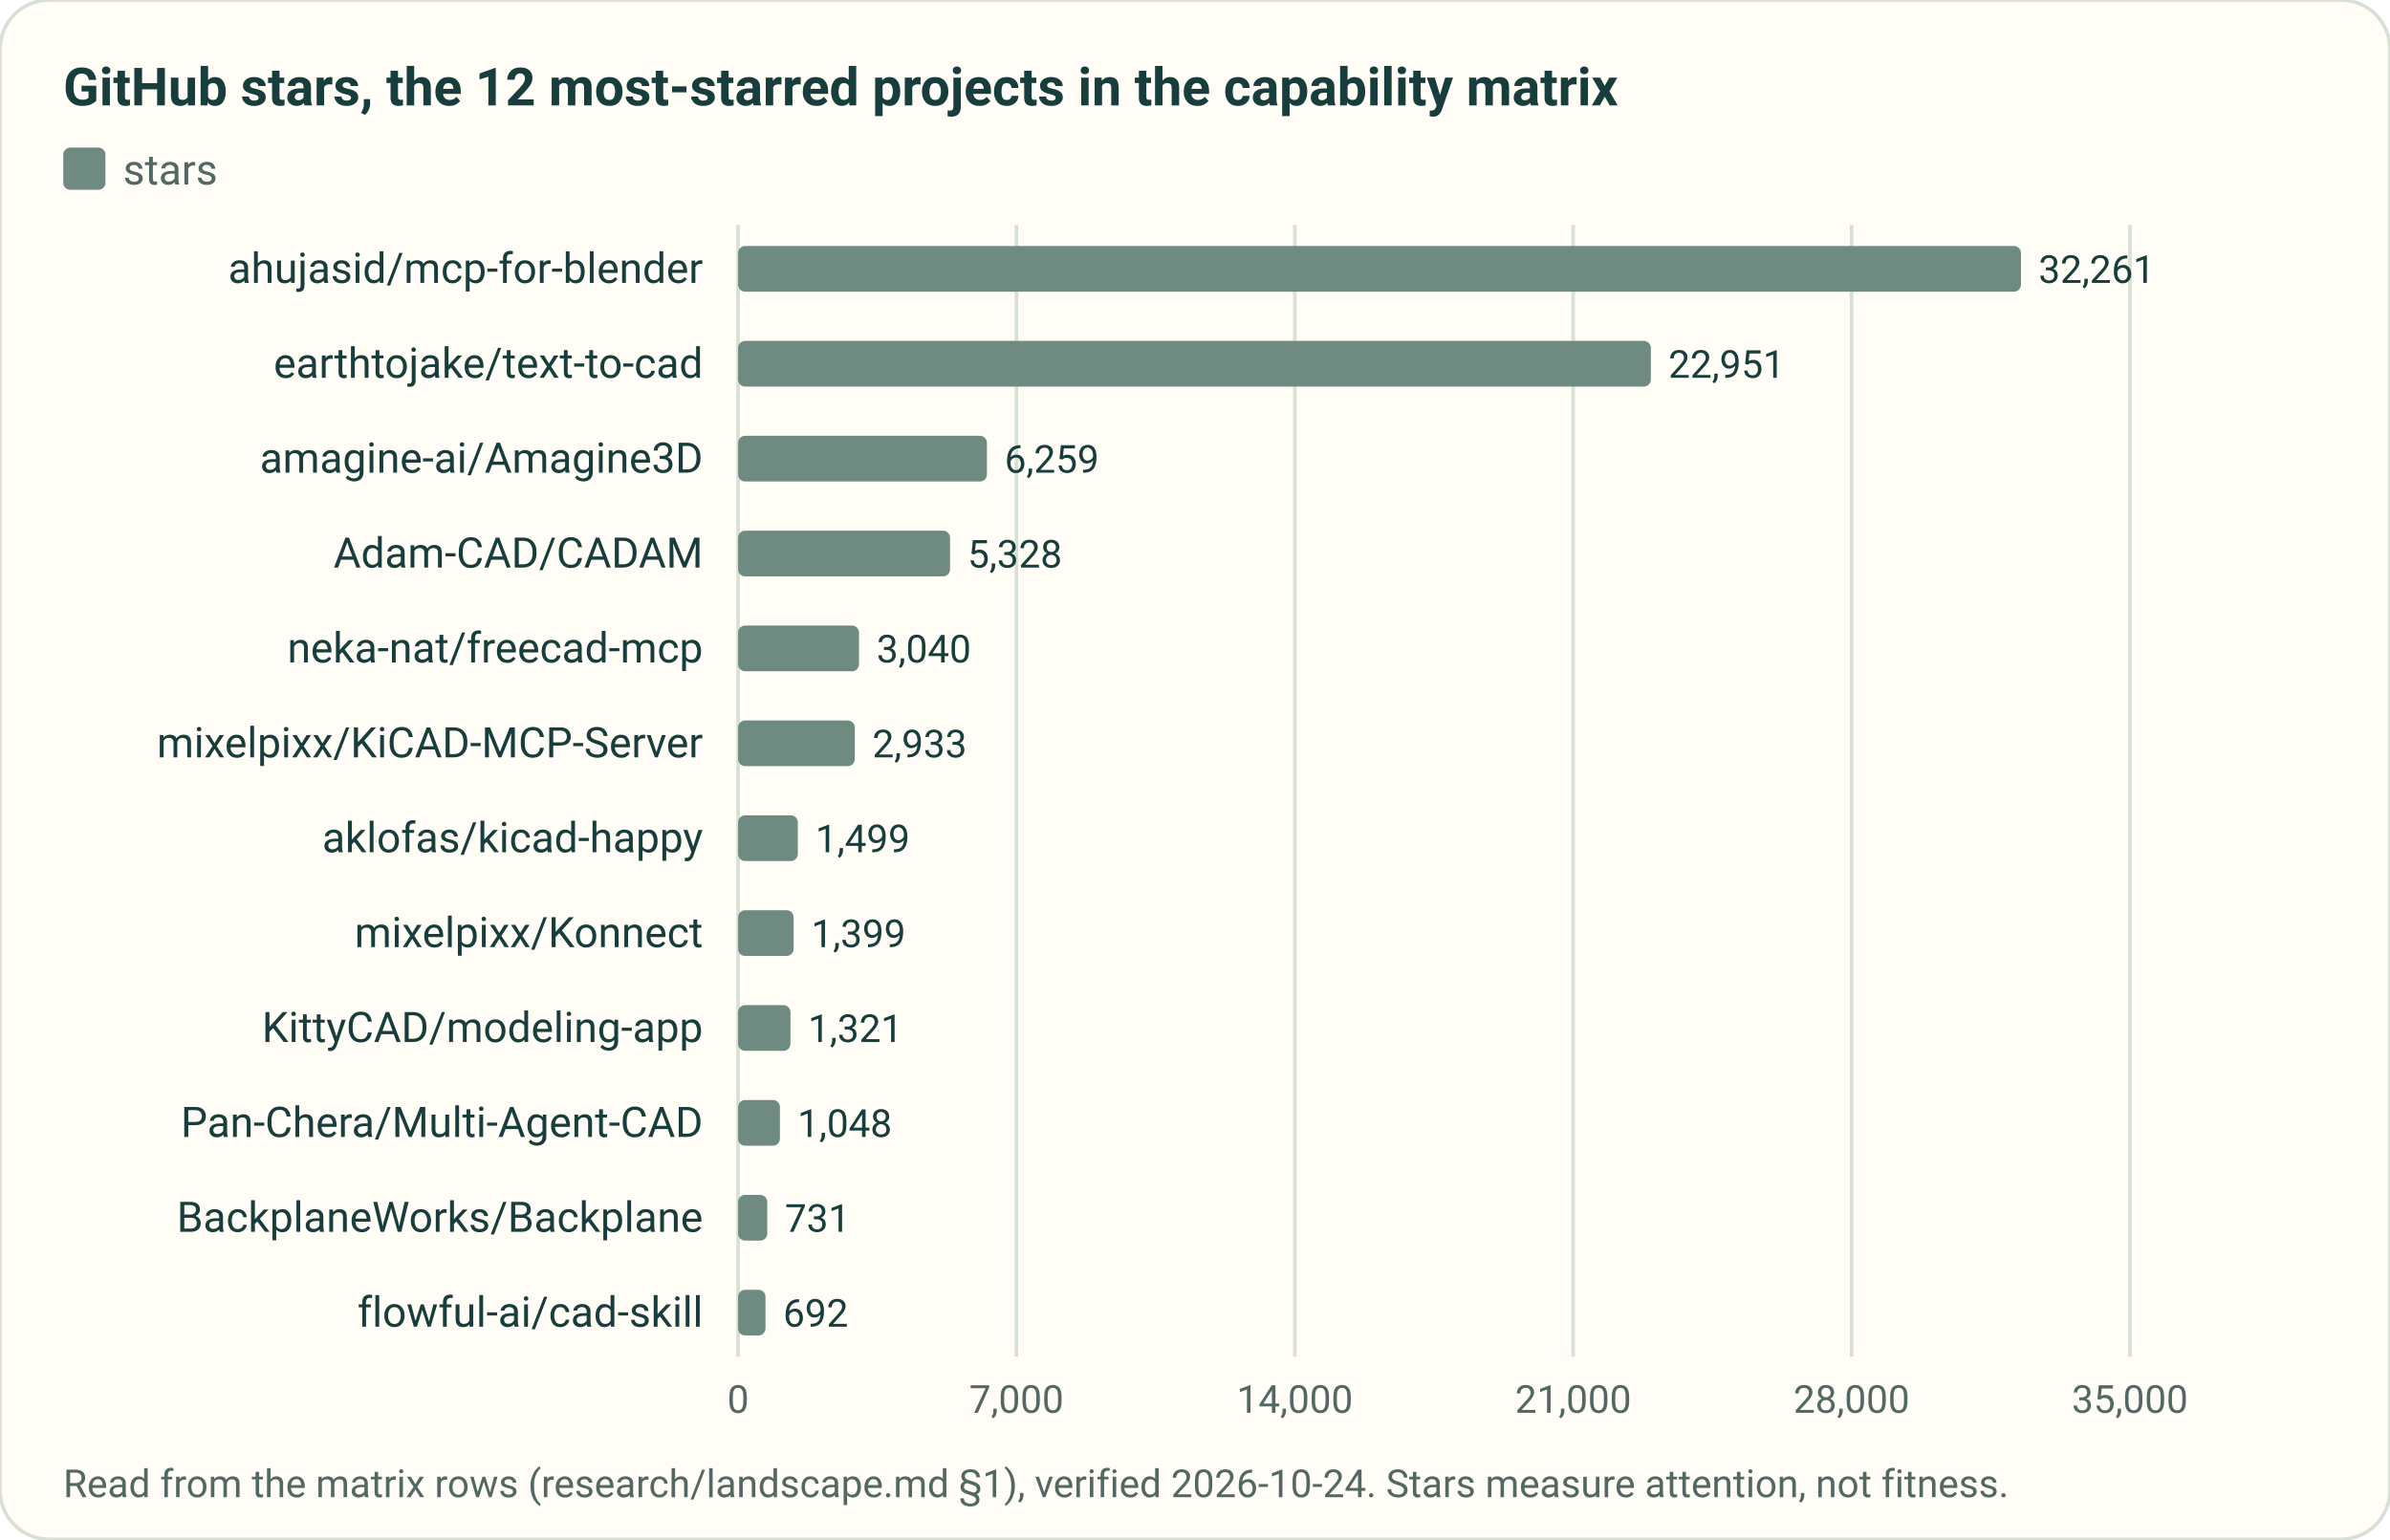
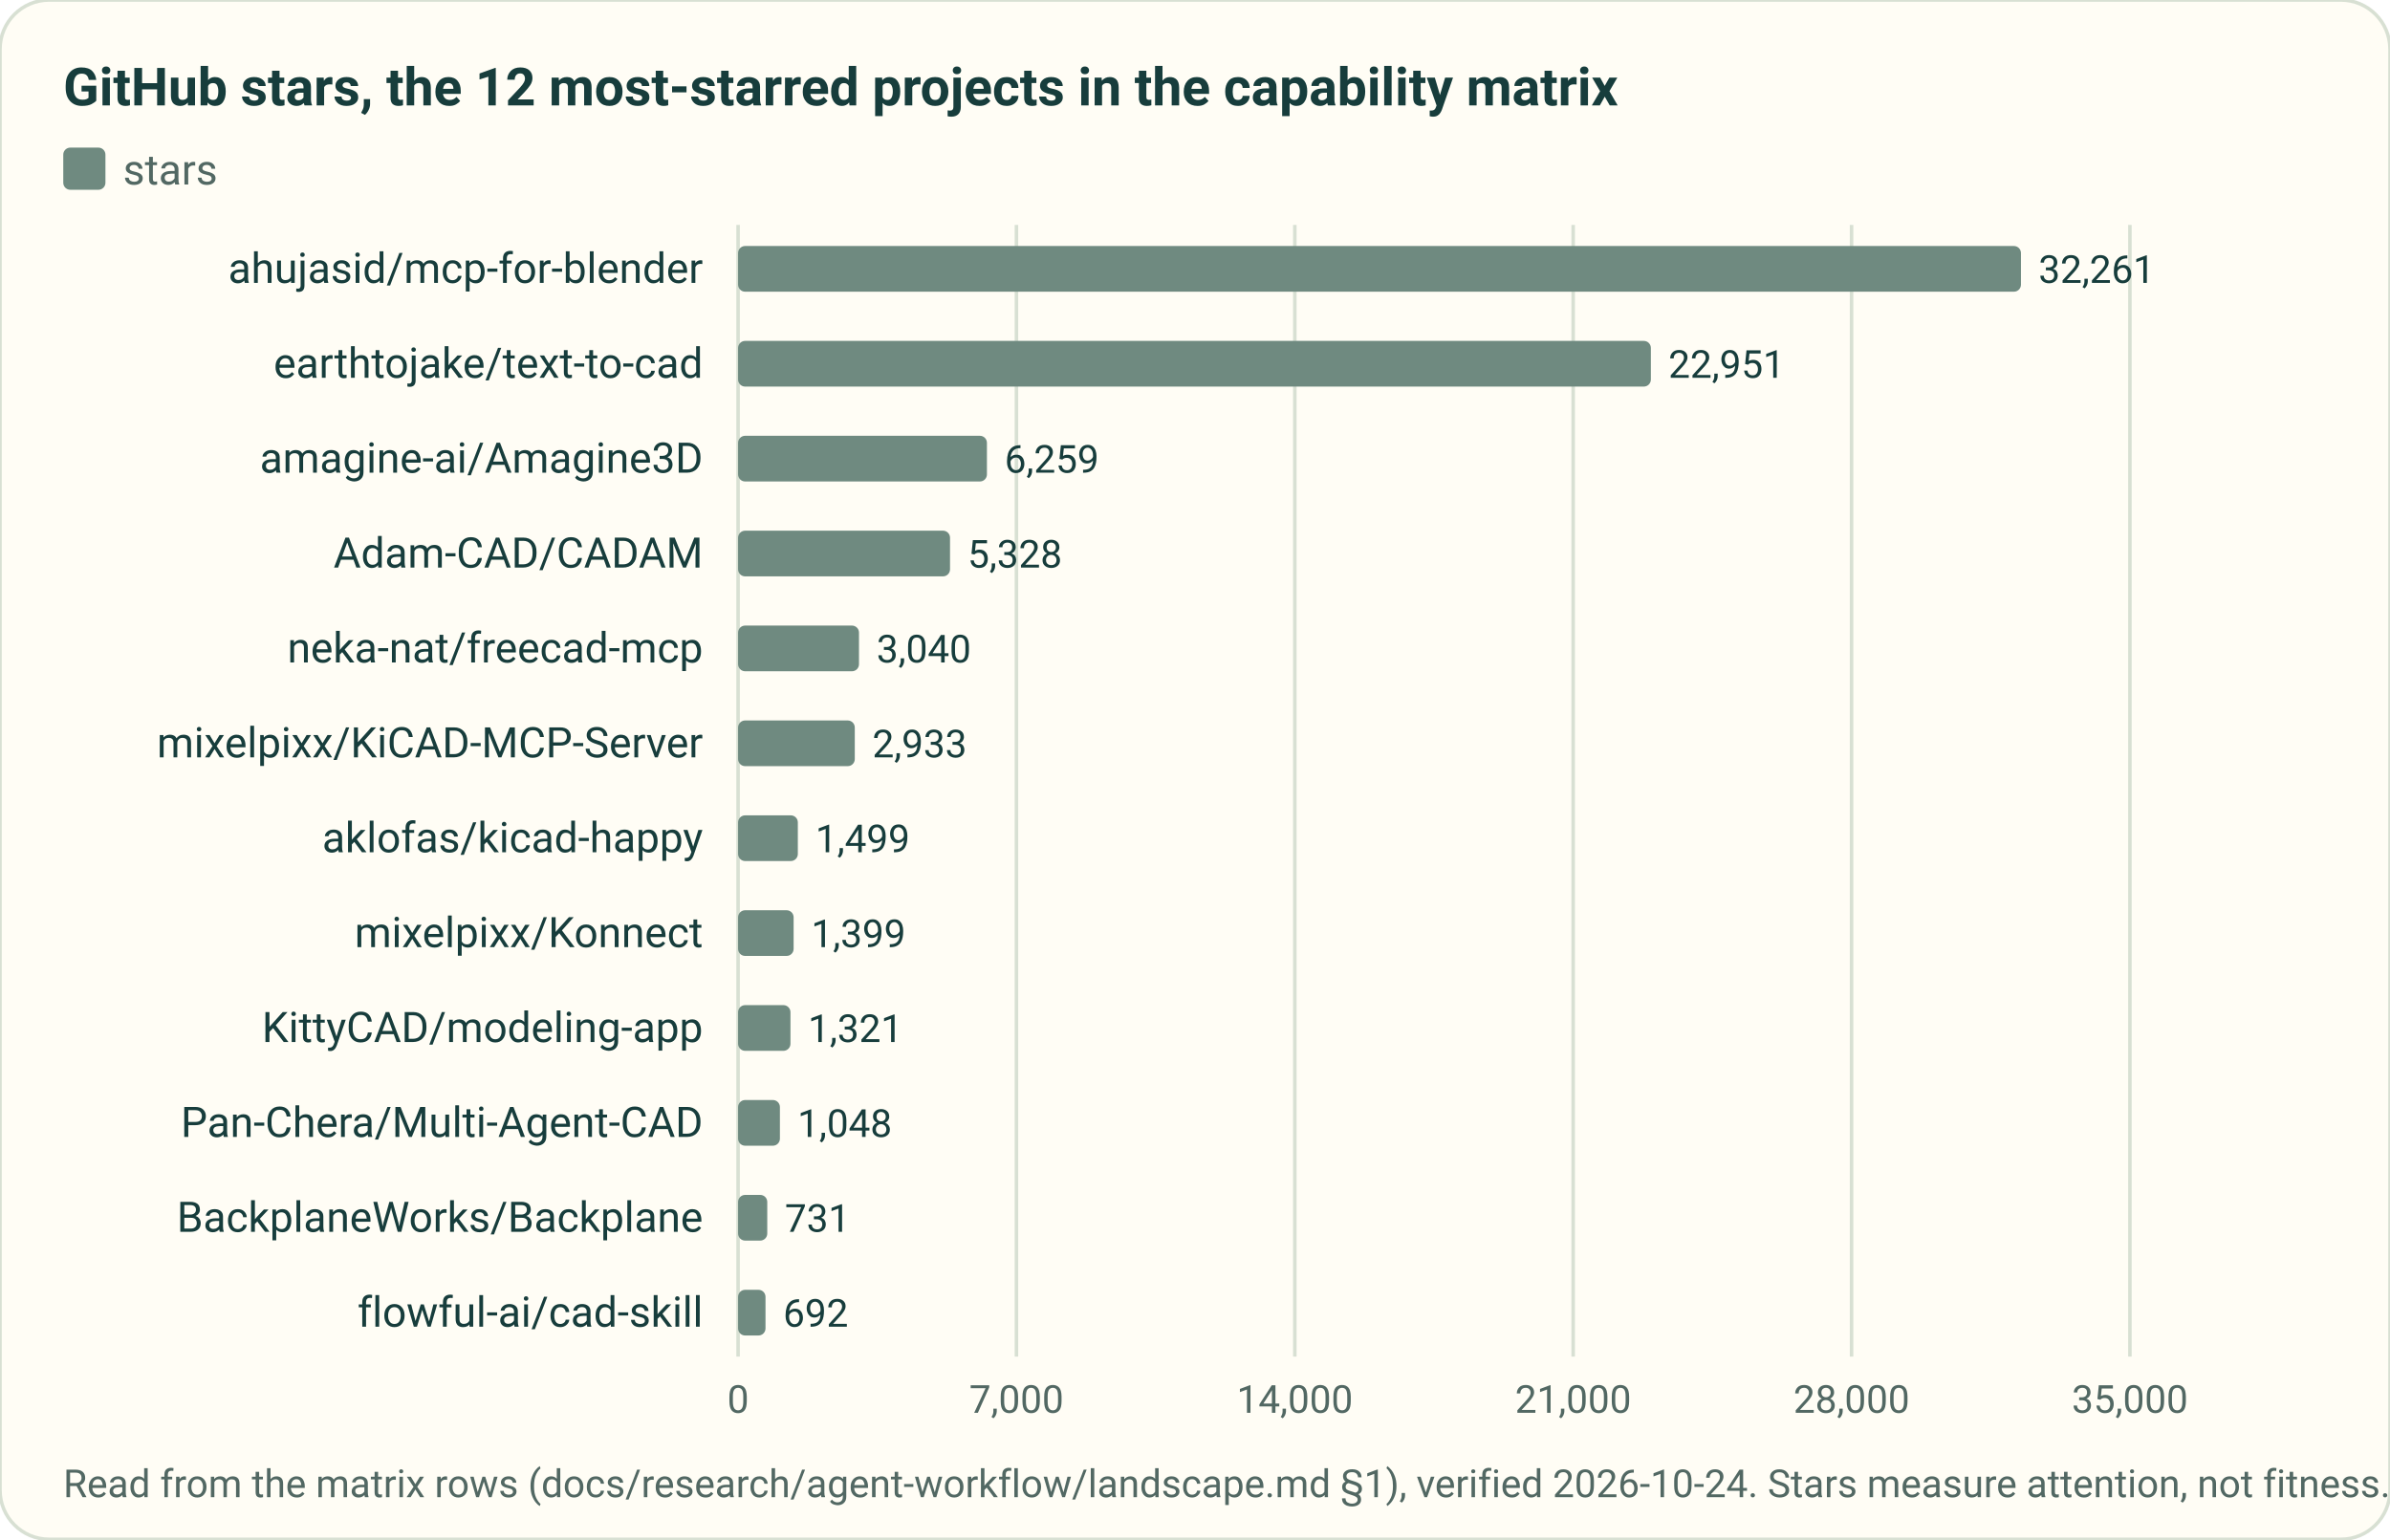
<svg xmlns="http://www.w3.org/2000/svg" viewBox="0 0 680 438" width="680" height="438" role="img" aria-label="GitHub stars, the 12 most-starred projects in the capability matrix" font-family="system-ui,-apple-system,Segoe UI,Roboto,sans-serif">
  <rect width="680" height="438" rx="14" fill="#fffdf5" stroke="#d8e0d3" />
  <text x="18" y="30" font-size="15" font-weight="700" fill="#173d3c">GitHub stars, the 12 most-starred projects in the capability matrix</text>
  <rect x="18" y="42" width="12" height="12" rx="2" fill="#6f8a80" />
  <text x="35" y="52.5" font-size="12" fill="#526863">stars</text>
  <line x1="210.0" y1="64" x2="210.0" y2="386" stroke="#d8e0d3" />
  <text x="210.0" y="402" font-size="11" fill="#526863" text-anchor="middle">0</text>
  <line x1="289.2" y1="64" x2="289.2" y2="386" stroke="#d8e0d3" />
  <text x="289.2" y="402" font-size="11" fill="#526863" text-anchor="middle">7,000</text>
  <line x1="368.4" y1="64" x2="368.4" y2="386" stroke="#d8e0d3" />
  <text x="368.4" y="402" font-size="11" fill="#526863" text-anchor="middle">14,000</text>
  <line x1="447.6" y1="64" x2="447.6" y2="386" stroke="#d8e0d3" />
  <text x="447.6" y="402" font-size="11" fill="#526863" text-anchor="middle">21,000</text>
  <line x1="526.8" y1="64" x2="526.8" y2="386" stroke="#d8e0d3" />
  <text x="526.8" y="402" font-size="11" fill="#526863" text-anchor="middle">28,000</text>
  <line x1="606.0" y1="64" x2="606.0" y2="386" stroke="#d8e0d3" />
  <text x="606.0" y="402" font-size="11" fill="#526863" text-anchor="middle">35,000</text>
  <text x="200" y="80.5" font-size="12" fill="#173d3c" text-anchor="end">ahujasid/mcp-for-blender</text>
  <rect x="210" y="70" width="365.0" height="13" rx="2" fill="#6f8a80" />
  <text x="580.0" y="80.5" font-size="11" fill="#173d3c">32,261</text>
  <text x="200" y="107.5" font-size="12" fill="#173d3c" text-anchor="end">earthtojake/text-to-cad</text>
  <rect x="210" y="97" width="259.7" height="13" rx="2" fill="#6f8a80" />
  <text x="474.7" y="107.5" font-size="11" fill="#173d3c">22,951</text>
  <text x="200" y="134.5" font-size="12" fill="#173d3c" text-anchor="end">amagine-ai/Amagine3D</text>
  <rect x="210" y="124" width="70.8" height="13" rx="2" fill="#6f8a80" />
  <text x="285.8" y="134.5" font-size="11" fill="#173d3c">6,259</text>
  <text x="200" y="161.5" font-size="12" fill="#173d3c" text-anchor="end">Adam-CAD/CADAM</text>
  <rect x="210" y="151" width="60.3" height="13" rx="2" fill="#6f8a80" />
  <text x="275.3" y="161.5" font-size="11" fill="#173d3c">5,328</text>
  <text x="200" y="188.5" font-size="12" fill="#173d3c" text-anchor="end">neka-nat/freecad-mcp</text>
  <rect x="210" y="178" width="34.4" height="13" rx="2" fill="#6f8a80" />
  <text x="249.4" y="188.5" font-size="11" fill="#173d3c">3,040</text>
  <text x="200" y="215.5" font-size="12" fill="#173d3c" text-anchor="end">mixelpixx/KiCAD-MCP-Server</text>
  <rect x="210" y="205" width="33.2" height="13" rx="2" fill="#6f8a80" />
  <text x="248.2" y="215.5" font-size="11" fill="#173d3c">2,933</text>
  <text x="200" y="242.5" font-size="12" fill="#173d3c" text-anchor="end">aklofas/kicad-happy</text>
  <rect x="210" y="232" width="17.0" height="13" rx="2" fill="#6f8a80" />
  <text x="232.0" y="242.5" font-size="11" fill="#173d3c">1,499</text>
  <text x="200" y="269.5" font-size="12" fill="#173d3c" text-anchor="end">mixelpixx/Konnect</text>
  <rect x="210" y="259" width="15.8" height="13" rx="2" fill="#6f8a80" />
  <text x="230.8" y="269.5" font-size="11" fill="#173d3c">1,399</text>
  <text x="200" y="296.5" font-size="12" fill="#173d3c" text-anchor="end">KittyCAD/modeling-app</text>
  <rect x="210" y="286" width="14.9" height="13" rx="2" fill="#6f8a80" />
  <text x="229.9" y="296.5" font-size="11" fill="#173d3c">1,321</text>
  <text x="200" y="323.5" font-size="12" fill="#173d3c" text-anchor="end">Pan-Chera/Multi-Agent-CAD</text>
  <rect x="210" y="313" width="11.9" height="13" rx="2" fill="#6f8a80" />
  <text x="226.9" y="323.5" font-size="11" fill="#173d3c">1,048</text>
  <text x="200" y="350.5" font-size="12" fill="#173d3c" text-anchor="end">BackplaneWorks/Backplane</text>
  <rect x="210" y="340" width="8.3" height="13" rx="2" fill="#6f8a80" />
  <text x="223.3" y="350.5" font-size="11" fill="#173d3c">731</text>
  <text x="200" y="377.5" font-size="12" fill="#173d3c" text-anchor="end">flowful-ai/cad-skill</text>
  <rect x="210" y="367" width="7.8" height="13" rx="2" fill="#6f8a80" />
  <text x="222.8" y="377.5" font-size="11" fill="#173d3c">692</text>
-   <text x="18" y="426" font-size="11" fill="#526863">Read from the matrix rows (research/landscape.md §1), verified 2026-10-24. Stars measure attention, not fitness.</text>
+   <text x="18" y="426" font-size="11" fill="#526863">Read from the matrix rows (docs/research/agent-workflow/landscape.md §1), verified 2026-10-24. Stars measure attention, not fitness.</text>
</svg>
